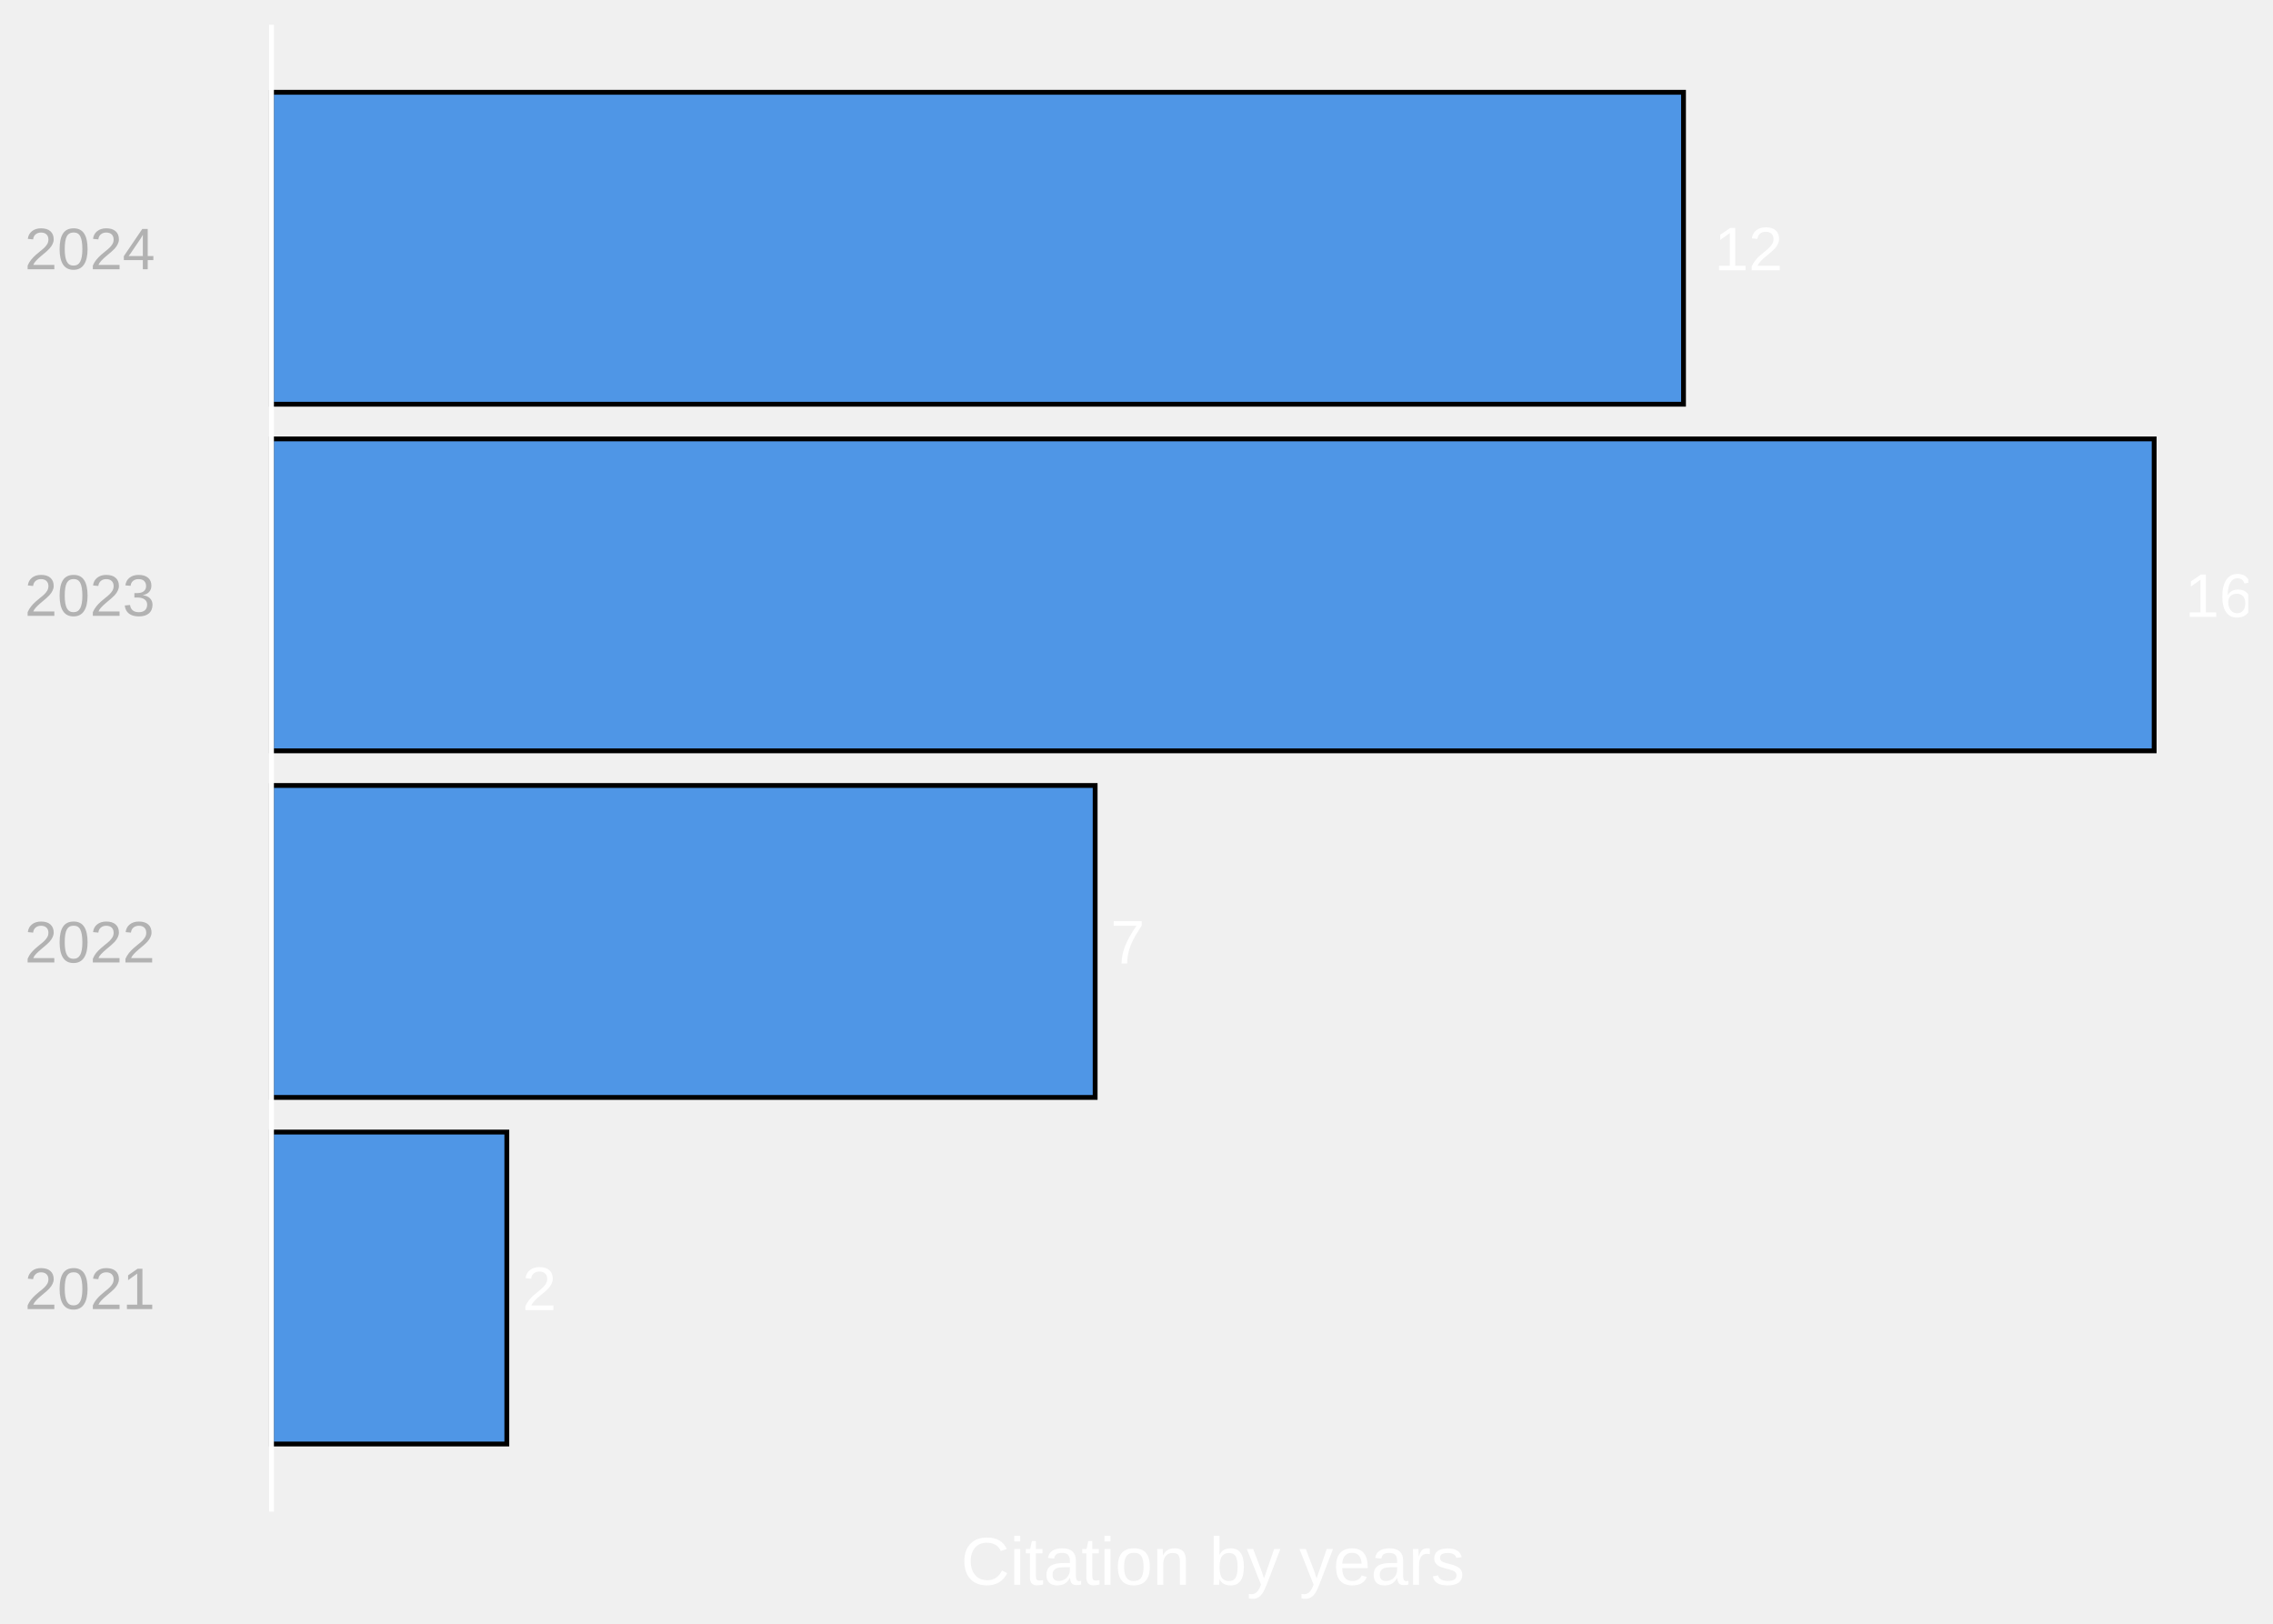
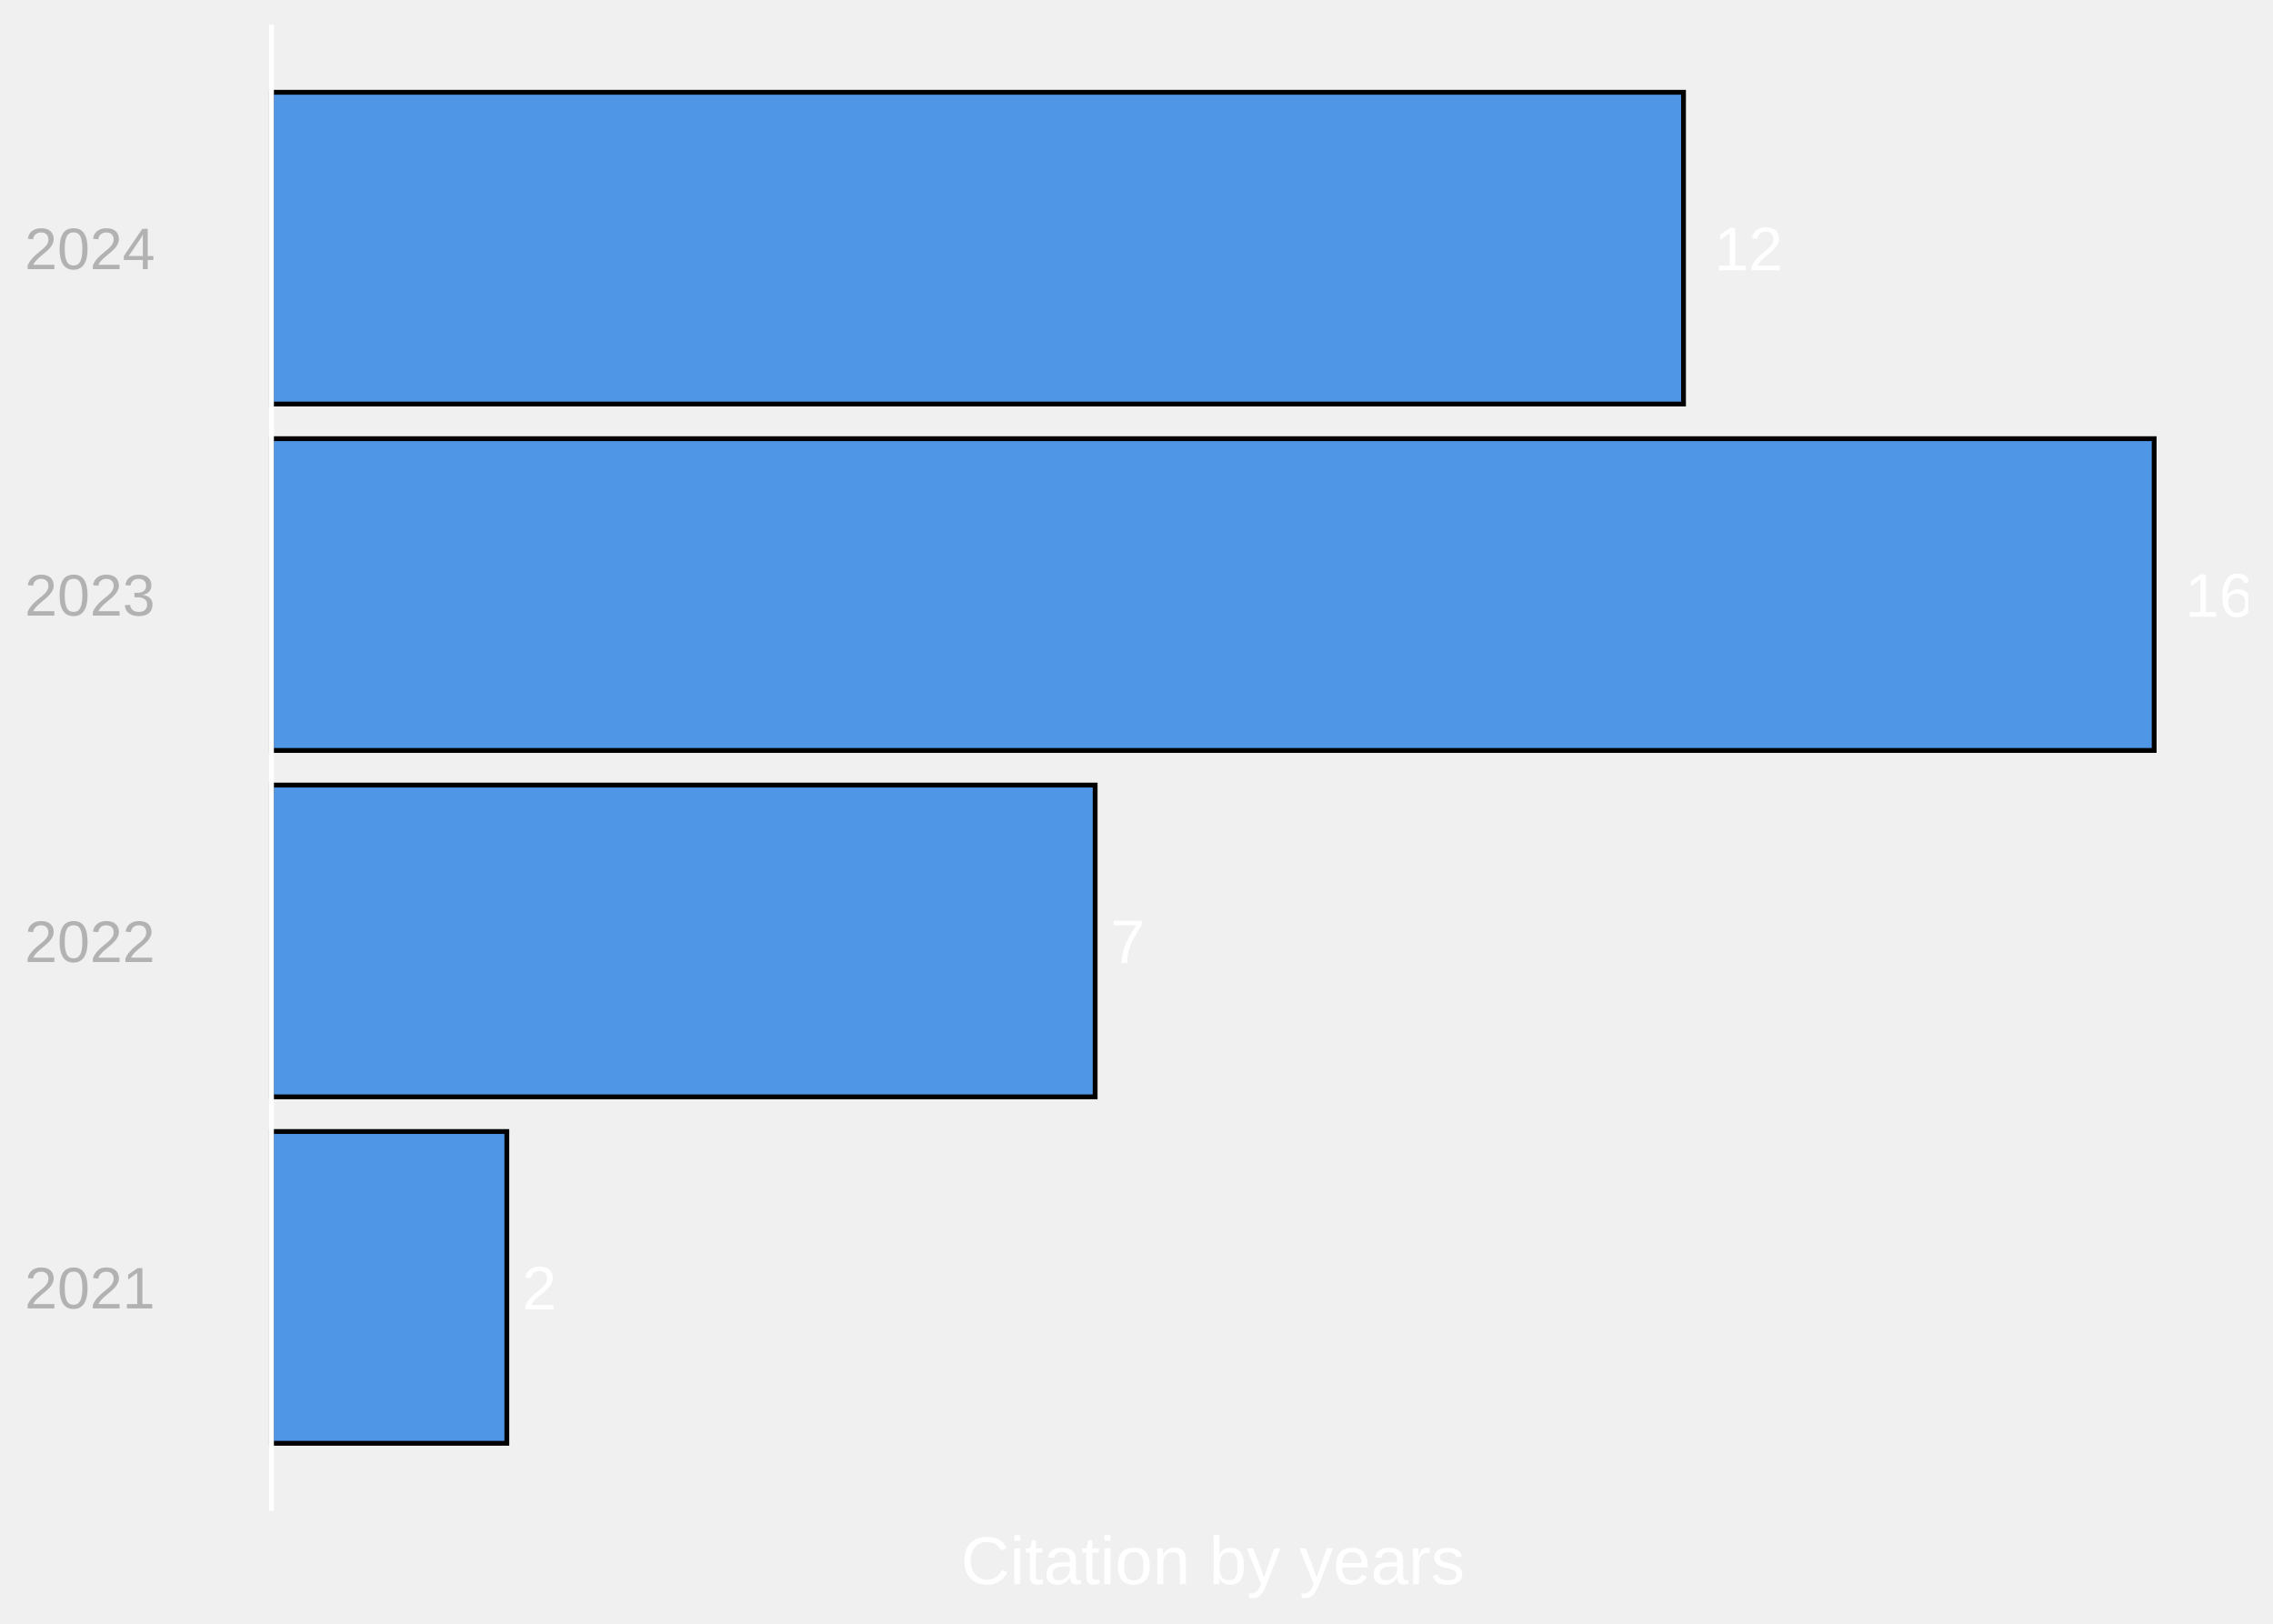
<svg xmlns="http://www.w3.org/2000/svg" class="svglite" width="504.00pt" height="360.00pt" viewBox="0 0 504.00 360.00">
  <defs>
    <style type="text/css">
    .svglite line, .svglite polyline, .svglite polygon, .svglite path, .svglite rect, .svglite circle {
      fill: none;
      stroke: #000000;
      stroke-linecap: round;
      stroke-linejoin: round;
      stroke-miterlimit: 10.00;
    }
    .svglite text {
      white-space: pre;
    }
  </style>
  </defs>
  <rect width="100%" height="100%" style="stroke: none; fill: none;" />
  <defs>
    <clipPath id="cpMC4wMHw1MDQuMDB8MC4wMHwzNjAuMDA=">
      <rect x="0.00" y="0.00" width="504.00" height="360.00" />
    </clipPath>
  </defs>
  <g clip-path="url(#cpMC4wMHw1MDQuMDB8MC4wMHwzNjAuMDA=)">
</g>
  <defs>
-     <clipPath id="cpMzkuMzN8NDk4LjUyfDUuNDh8MzM1LjE0">
-       <rect x="39.33" y="5.48" width="459.19" height="329.66" />
+     <clipPath id="cpMzkuMzN8NDk4LjUyfDUuNDh8MzM0Ljk3">
+       <rect x="39.33" y="5.48" width="459.19" height="329.49" />
    </clipPath>
  </defs>
-   <g clip-path="url(#cpMzkuMzN8NDk4LjUyfDUuNDh8MzM1LjE0)">
-     <rect x="60.20" y="250.99" width="52.18" height="69.16" style="stroke-width: 1.07; stroke-linecap: butt; stroke-linejoin: miter; fill: #2780E3; fill-opacity: 0.80;" />
-     <rect x="60.20" y="174.15" width="182.63" height="69.16" style="stroke-width: 1.07; stroke-linecap: butt; stroke-linejoin: miter; fill: #2780E3; fill-opacity: 0.80;" />
-     <rect x="60.20" y="97.31" width="417.45" height="69.16" style="stroke-width: 1.07; stroke-linecap: butt; stroke-linejoin: miter; fill: #2780E3; fill-opacity: 0.80;" />
-     <rect x="60.20" y="20.46" width="313.09" height="69.16" style="stroke-width: 1.07; stroke-linecap: butt; stroke-linejoin: miter; fill: #2780E3; fill-opacity: 0.80;" />
-     <text x="115.80" y="290.46" style="font-size: 13.66px;fill: #FFFFFF; font-family: &quot;Arial&quot;;" textLength="7.60px" lengthAdjust="spacingAndGlyphs">2</text>
-     <text x="246.25" y="213.62" style="font-size: 13.66px;fill: #FFFFFF; font-family: &quot;Arial&quot;;" textLength="7.60px" lengthAdjust="spacingAndGlyphs">7</text>
-     <text x="484.48" y="136.78" style="font-size: 13.66px;fill: #FFFFFF; font-family: &quot;Arial&quot;;" textLength="15.19px" lengthAdjust="spacingAndGlyphs">16</text>
-     <text x="380.12" y="59.93" style="font-size: 13.66px;fill: #FFFFFF; font-family: &quot;Arial&quot;;" textLength="15.19px" lengthAdjust="spacingAndGlyphs">12</text>
-     <line x1="60.20" y1="335.14" x2="60.20" y2="5.48" style="stroke-width: 1.07; stroke: #FFFFFF; stroke-linecap: butt;" />
+   <g clip-path="url(#cpMzkuMzN8NDk4LjUyfDUuNDh8MzM0Ljk3)">
+     <rect x="60.20" y="250.87" width="52.18" height="69.12" style="stroke-width: 1.07; stroke-linecap: butt; stroke-linejoin: miter; fill: #2780E3; fill-opacity: 0.80;" />
+     <rect x="60.20" y="174.06" width="182.63" height="69.12" style="stroke-width: 1.07; stroke-linecap: butt; stroke-linejoin: miter; fill: #2780E3; fill-opacity: 0.80;" />
+     <rect x="60.20" y="97.26" width="417.45" height="69.12" style="stroke-width: 1.07; stroke-linecap: butt; stroke-linejoin: miter; fill: #2780E3; fill-opacity: 0.80;" />
+     <rect x="60.20" y="20.46" width="313.09" height="69.12" style="stroke-width: 1.07; stroke-linecap: butt; stroke-linejoin: miter; fill: #2780E3; fill-opacity: 0.80;" />
+     <text x="115.80" y="290.33" style="font-size: 13.66px;fill: #FFFFFF; font-family: &quot;Arial&quot;;" textLength="7.60px" lengthAdjust="spacingAndGlyphs">2</text>
+     <text x="246.25" y="213.52" style="font-size: 13.66px;fill: #FFFFFF; font-family: &quot;Arial&quot;;" textLength="7.60px" lengthAdjust="spacingAndGlyphs">7</text>
+     <text x="484.48" y="136.72" style="font-size: 13.66px;fill: #FFFFFF; font-family: &quot;Arial&quot;;" textLength="15.19px" lengthAdjust="spacingAndGlyphs">16</text>
+     <text x="380.12" y="59.92" style="font-size: 13.66px;fill: #FFFFFF; font-family: &quot;Arial&quot;;" textLength="15.19px" lengthAdjust="spacingAndGlyphs">12</text>
+     <line x1="60.20" y1="334.97" x2="60.20" y2="5.48" style="stroke-width: 1.07; stroke: #FFFFFF; stroke-linecap: butt;" />
  </g>
  <g clip-path="url(#cpMC4wMHw1MDQuMDB8MC4wMHwzNjAuMDA=)">
-     <text x="34.39" y="290.23" text-anchor="end" style="font-size: 13.00px;fill: #B2B2B2; font-family: &quot;Arial&quot;;" textLength="28.92px" lengthAdjust="spacingAndGlyphs">2021</text>
-     <text x="34.39" y="213.39" text-anchor="end" style="font-size: 13.00px;fill: #B2B2B2; font-family: &quot;Arial&quot;;" textLength="28.92px" lengthAdjust="spacingAndGlyphs">2022</text>
-     <text x="34.39" y="136.54" text-anchor="end" style="font-size: 13.00px;fill: #B2B2B2; font-family: &quot;Arial&quot;;" textLength="28.92px" lengthAdjust="spacingAndGlyphs">2023</text>
-     <text x="34.39" y="59.70" text-anchor="end" style="font-size: 13.00px;fill: #B2B2B2; font-family: &quot;Arial&quot;;" textLength="28.92px" lengthAdjust="spacingAndGlyphs">2024</text>
-     <text x="268.92" y="351.36" text-anchor="middle" style="font-size: 15.00px;fill: #FFFFFF; font-family: &quot;Arial&quot;;" textLength="111.70px" lengthAdjust="spacingAndGlyphs">Citation by years</text>
+     <text x="34.39" y="290.09" text-anchor="end" style="font-size: 13.00px;fill: #B2B2B2; font-family: &quot;Arial&quot;;" textLength="28.92px" lengthAdjust="spacingAndGlyphs">2021</text>
+     <text x="34.39" y="213.29" text-anchor="end" style="font-size: 13.00px;fill: #B2B2B2; font-family: &quot;Arial&quot;;" textLength="28.92px" lengthAdjust="spacingAndGlyphs">2022</text>
+     <text x="34.39" y="136.48" text-anchor="end" style="font-size: 13.00px;fill: #B2B2B2; font-family: &quot;Arial&quot;;" textLength="28.92px" lengthAdjust="spacingAndGlyphs">2023</text>
+     <text x="34.39" y="59.68" text-anchor="end" style="font-size: 13.00px;fill: #B2B2B2; font-family: &quot;Arial&quot;;" textLength="28.92px" lengthAdjust="spacingAndGlyphs">2024</text>
+     <text x="268.92" y="351.21" text-anchor="middle" style="font-size: 15.00px;fill: #FFFFFF; font-family: &quot;Arial&quot;;" textLength="111.75px" lengthAdjust="spacingAndGlyphs">Citation by years</text>
  </g>
</svg>
